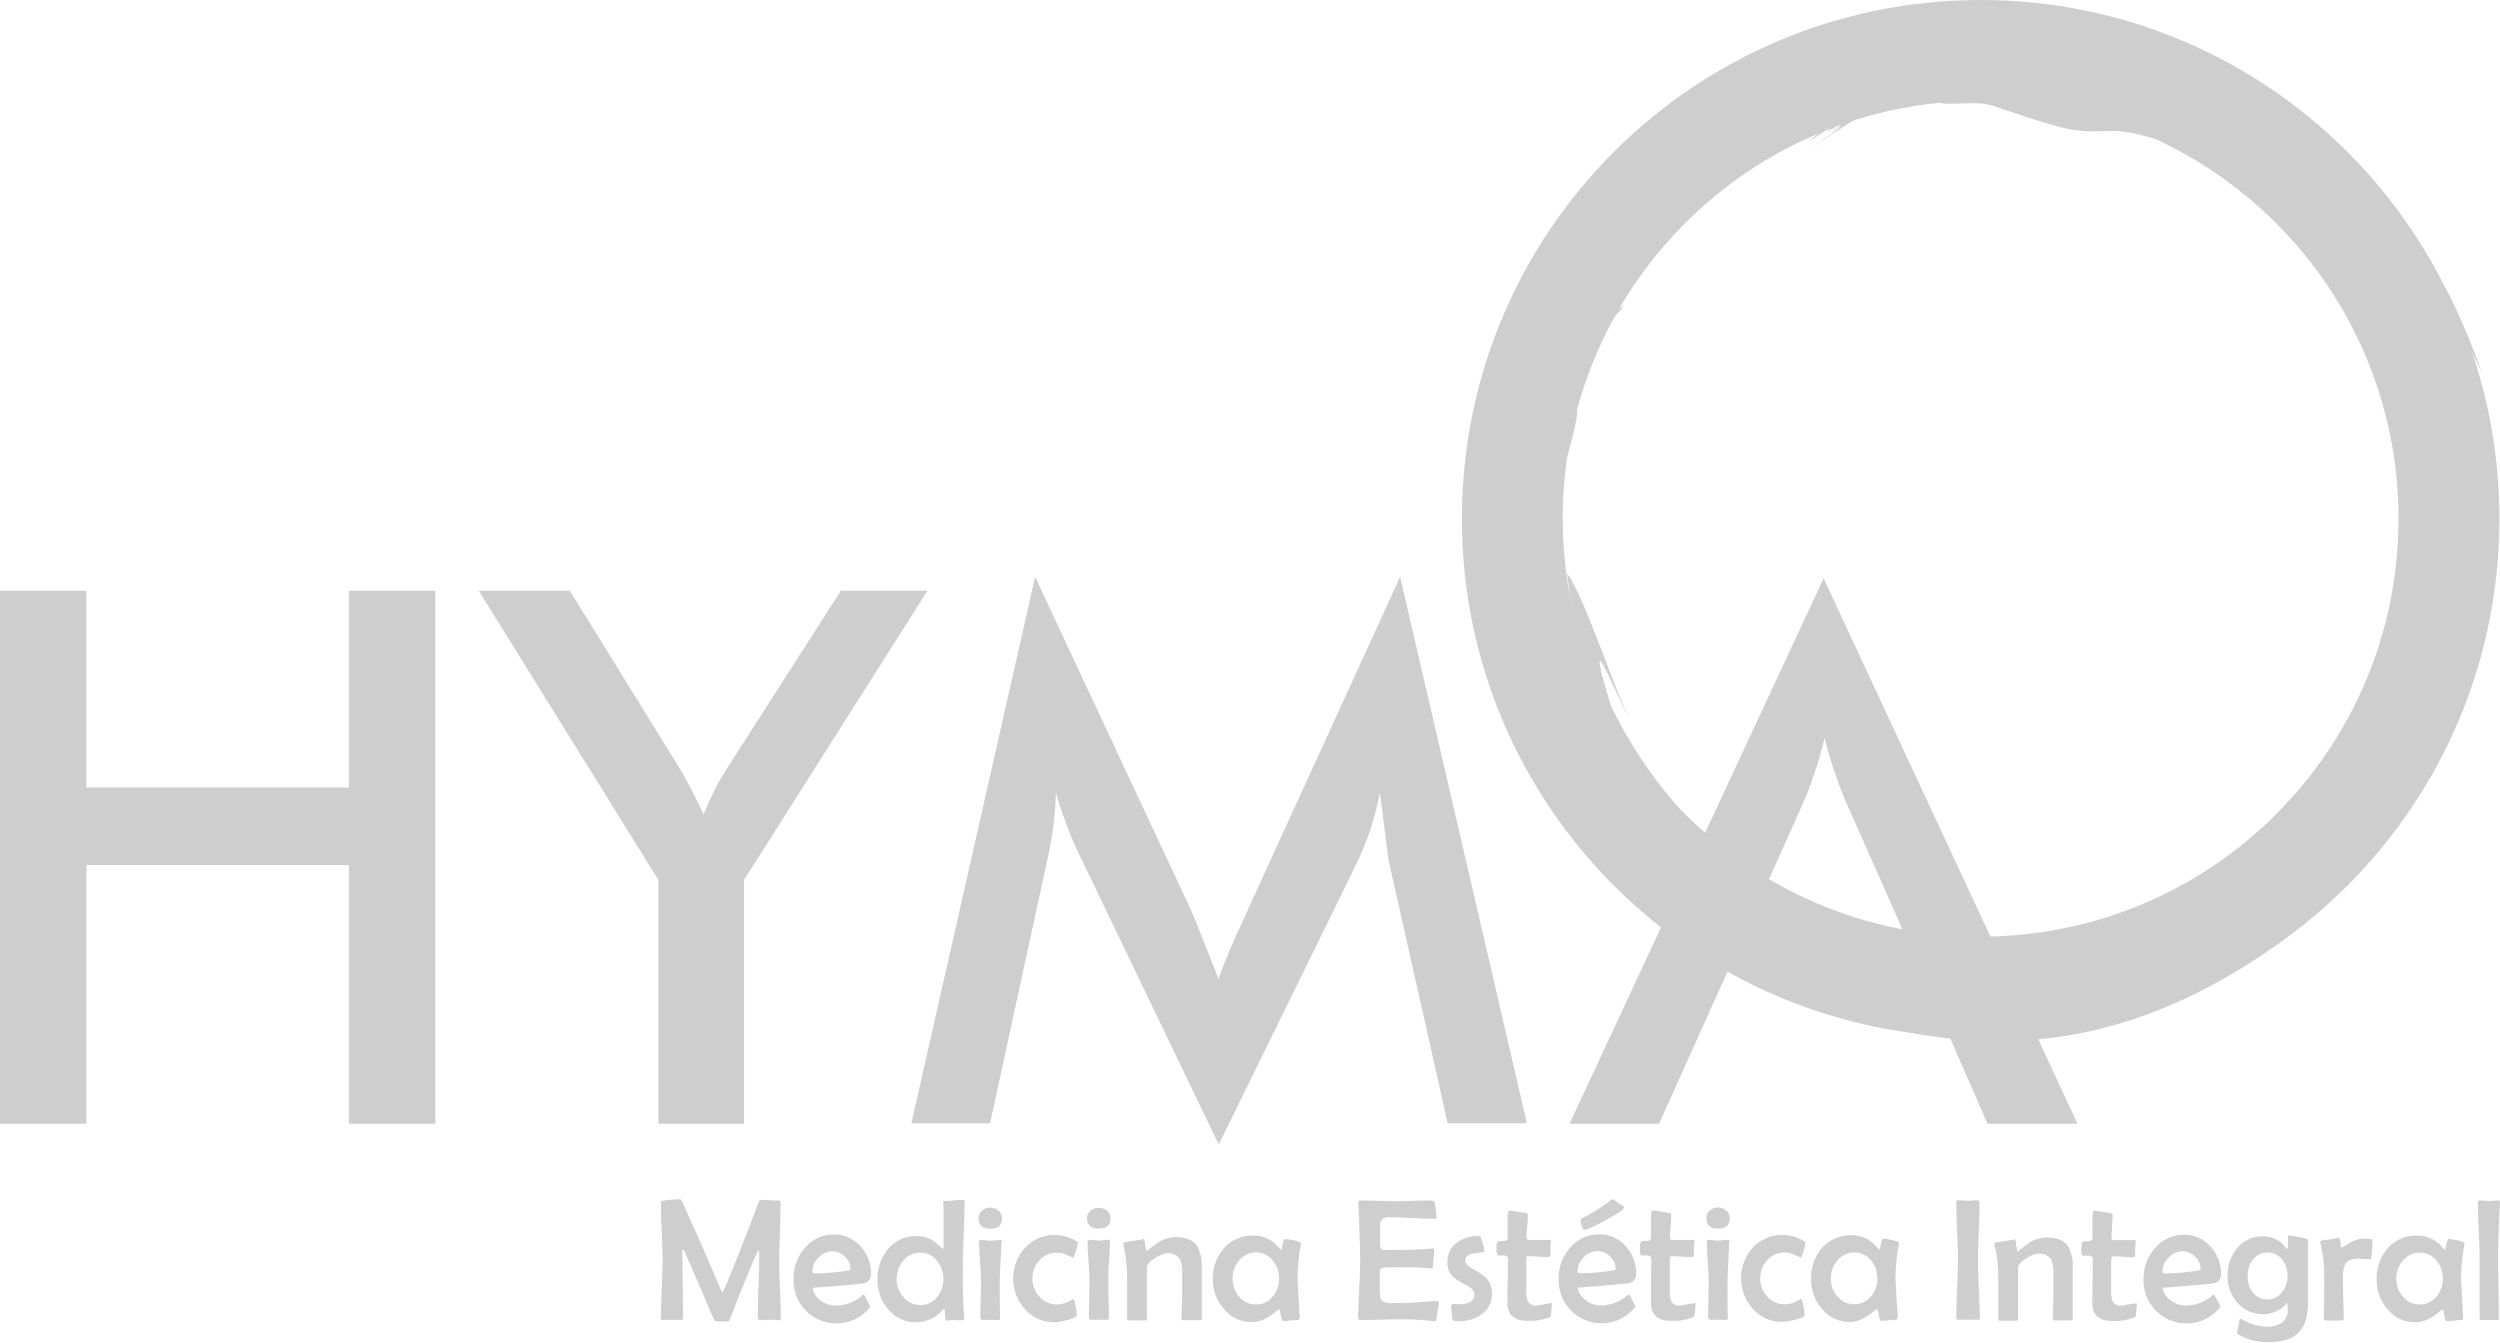
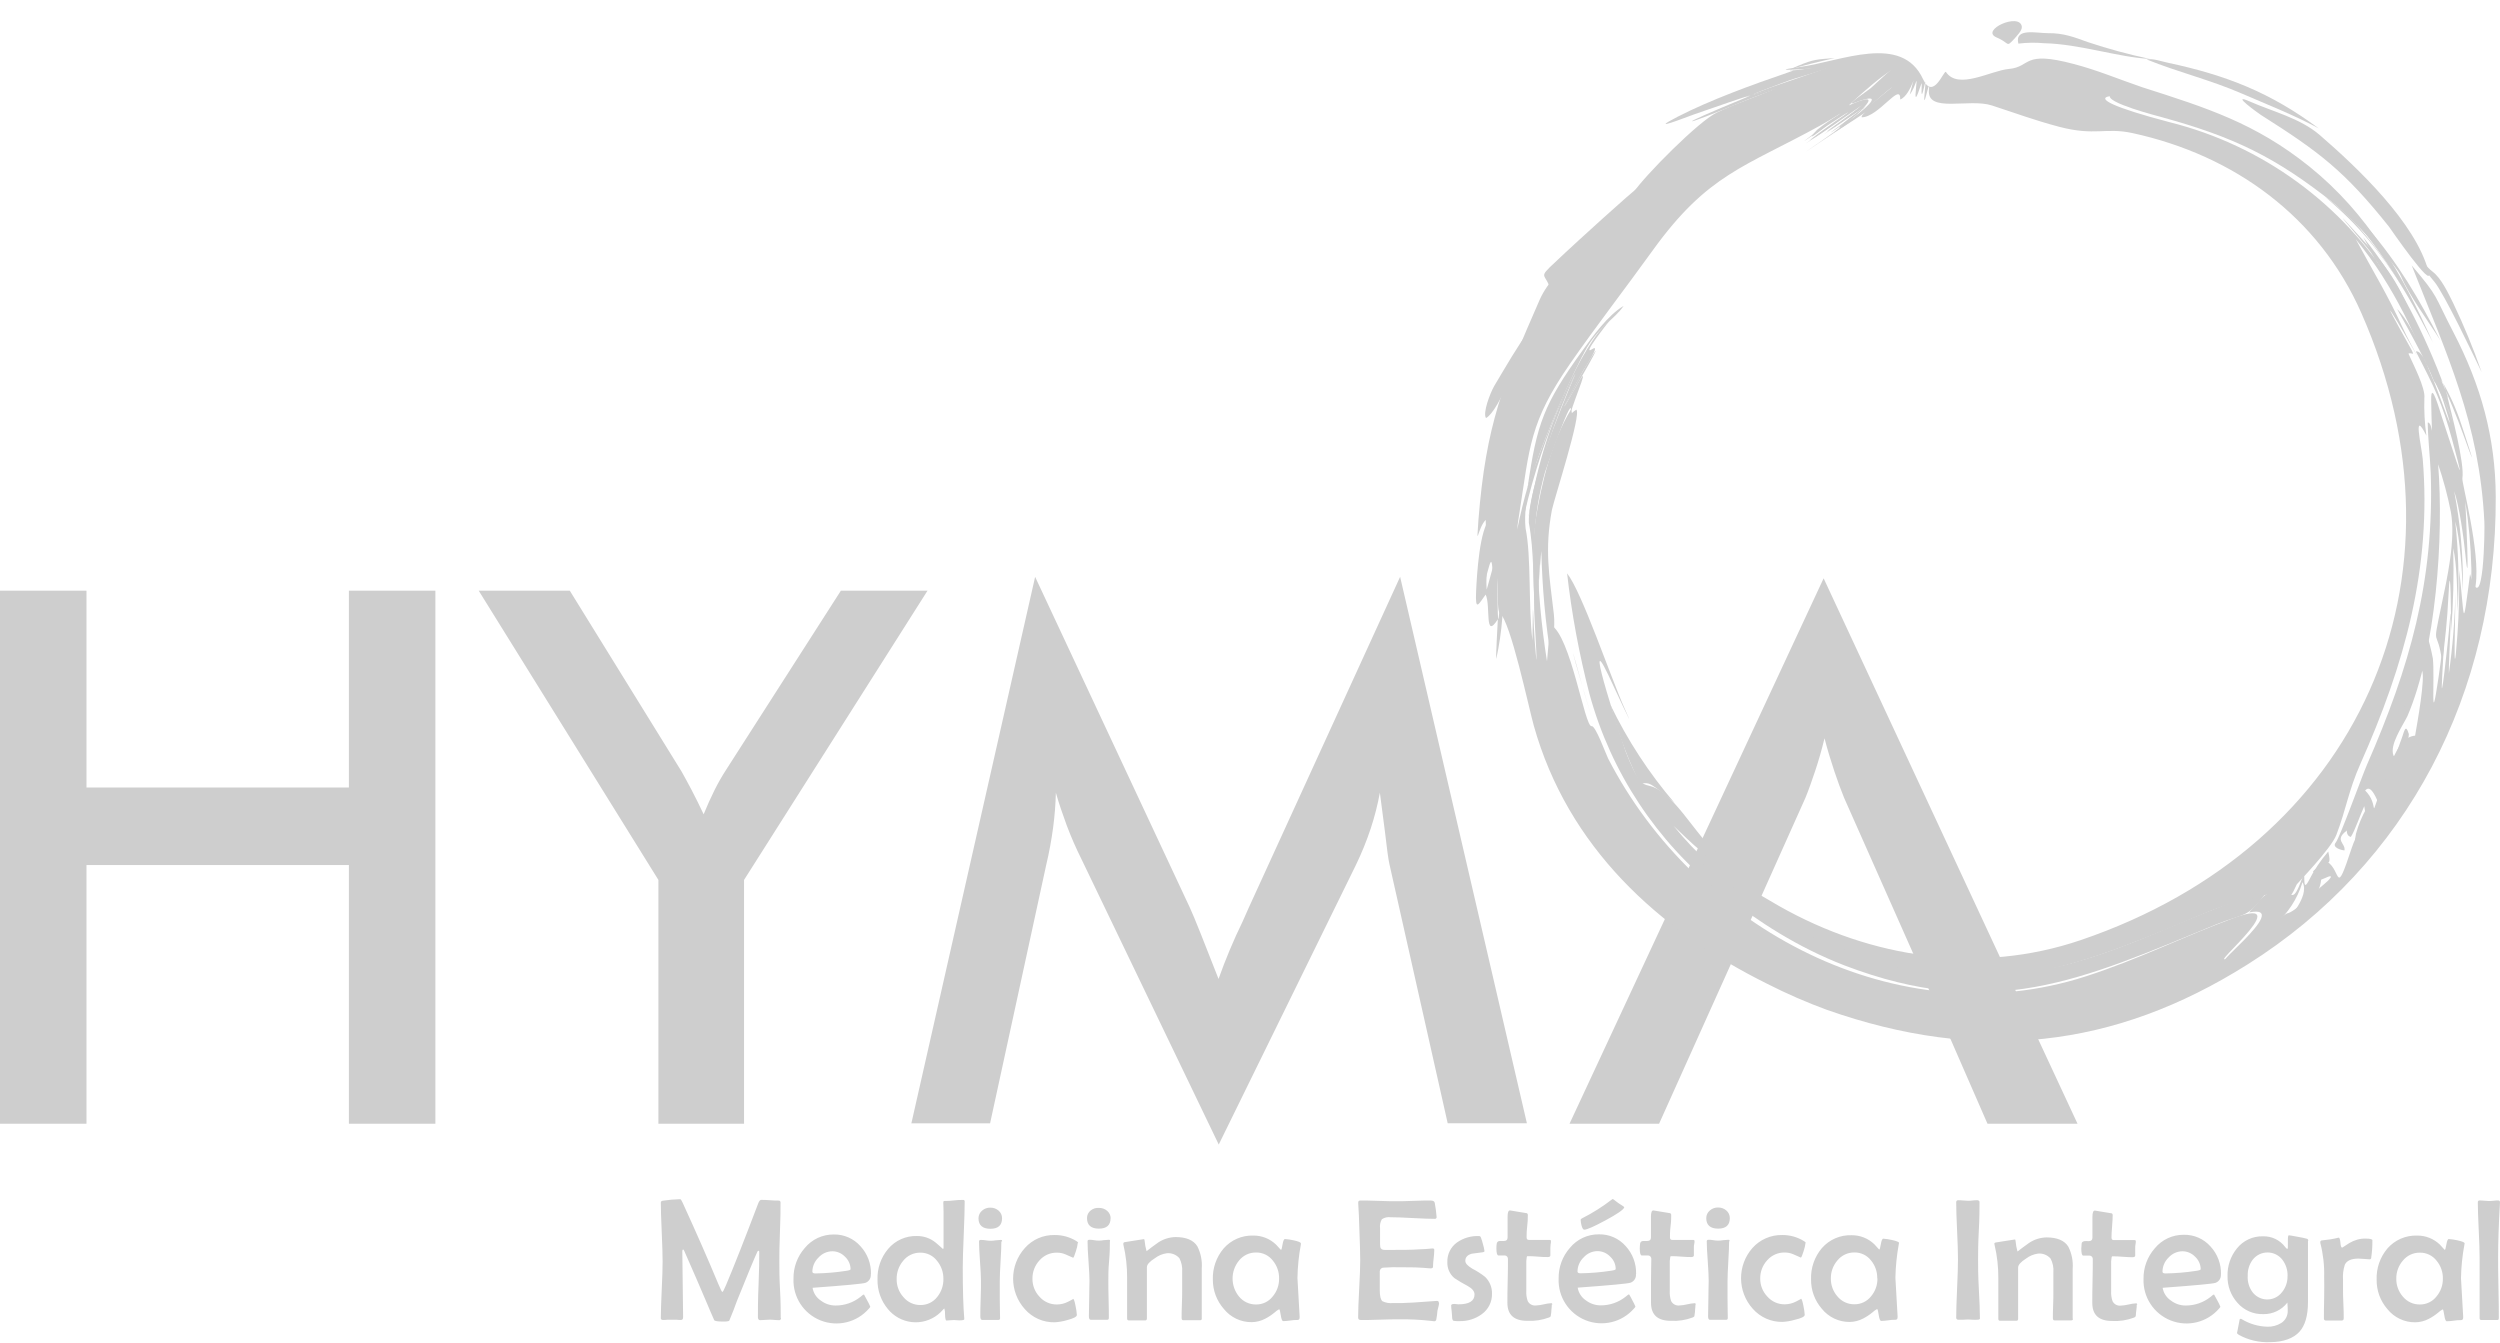
<svg xmlns="http://www.w3.org/2000/svg" id="Capa_1" data-name="Capa 1" viewBox="0 0 505.01 271.16">
  <defs>
    <style>.cls-1{fill:#cecece;fill-rule:evenodd;}</style>
  </defs>
  <g id="Capa_2" data-name="Capa 2">
    <g id="Capa_1-2" data-name="Capa 1-2">
-       <path class="cls-1" d="M295.31,104.79A104.79,104.79,0,1,0,400.1,0h0A104.78,104.78,0,0,0,295.31,104.78Zm20.36,0A84.42,84.42,0,1,1,400.1,189.2h0a84.42,84.42,0,0,1-84.42-84.41Z" />
      <path class="cls-1" d="M386.43,192.52l-13.92-31.37c-.62-1.53-1.28-3.31-1.95-5.31s-1.36-4.23-2-6.7c-.57,2.33-1.18,4.48-1.85,6.48s-1.31,3.85-2,5.53l-14.06,31.37L335.14,227H317.05l51.33-110.18L419.67,227H401.48Z" />
      <path class="cls-1" d="M280.68,174.6c-.2-.81-.52-3.08-.94-6.79-.39-3.09-.74-5.66-1-7.68a54.88,54.88,0,0,1-1.85,7.24,61.31,61.31,0,0,1-3,7.38l-27.7,56.45-27.71-57.61a70.76,70.76,0,0,1-3-6.87c-.82-2.23-1.58-4.42-2.19-6.59a65.57,65.57,0,0,1-.55,7,75.85,75.85,0,0,1-1.41,7.63L200,226.92h-15.9l25-110.39,31.27,66.85c.47,1,1.21,2.81,2.19,5.26s2.18,5.51,3.59,9.11A112.84,112.84,0,0,1,251,186.18c.56-1.26,1-2.22,1.28-2.88l30.55-66.78,25.61,110.39h-16Z" />
      <path class="cls-1" d="M133,227V177.75L96.7,119.32h18.4l22.6,36.56c.55,1,1.2,2.16,2,3.69s1.61,3.16,2.44,4.92c.7-1.71,1.43-3.34,2.18-4.85a42.29,42.29,0,0,1,2.39-4.19l23.15-36.13h17.5L150.3,177.75V227Z" />
      <polygon class="cls-1" points="0 227 0 119.32 17.47 119.32 17.47 159.08 70.48 159.08 70.48 119.32 87.95 119.32 87.95 227 70.48 227 70.48 174.74 17.47 174.74 17.47 227 0 227" />
      <path class="cls-1" d="M310.21,104.91c1.21-7.38,3.19-15.72,7.12-22.16.48,1-.33.9,1.1,0,1.08.91-4.38,17.69-4.94,20.27-1.5,8.1-.53,13.12.4,21.09.3,2.56-.31,6.36-.53,9.08a158.88,158.88,0,0,1-2-21.88,81.31,81.31,0,0,0-.59,11.88c-1.15-1.63-.91-5.6-1-7.69A57.67,57.67,0,0,1,310.21,104.91Z" />
      <path class="cls-1" d="M421.8,8.52a114.2,114.2,0,0,0,12.47,3.38c-6.33-.31-14.08-3-21.35-3.17a24.44,24.44,0,0,0-5.2.08c-.84-3.25,3.7-2.09,6-2.11C416.81,6.67,418.91,7.47,421.8,8.52Z" />
      <path class="cls-1" d="M406.82,7.92c-1.62,1.75-.83.76-3.49-.35-3.46-1.45,4.71-5.16,5.09-2.17C408.52,6.17,407.28,7.39,406.82,7.92Z" />
      <path class="cls-1" d="M301,116.66c2.18-8.36,1.45.79,1.5,4.06.14,10.78.48-1.55,1-4.42a59.26,59.26,0,0,1-1.25,16.8c-.11-.59.28-7,.32-8-2.77,4.33-1.39-2.69-2.46-5-1.46,2-2.12,3.57-1.93-.68.16-3.36.68-12.56,2.84-14.7.29,4-1.06,10.18-.7,14.39Z" />
      <path class="cls-1" d="M356,18.57c7.85-2.3-1.35.87-3.12,1.61-14,5.85-15.44,5.8-.28-.44,4.89-2-10.35,3.36-10.4,3.37-1.42.49-9.79,3.81-3.31.47s15.17-6.51,22.1-8.87c3.48-1.18-1.71.2,2.3-1.45,3.16-1.31,3.64-1.24,7.34-1.54,0,0-17.16,3.92-4.18,1.95,8.9-1.34-2.78,1.76-5,2.57C360.89,16.43,349.62,20.62,356,18.57Z" />
      <path class="cls-1" d="M437.91,12.67c11.83,2.53,20.7,6,30.47,13.26-5-2.7-10.26-4.75-15.45-7C446.4,16.09,440,14.6,433.61,12,434.91,11.77,436.54,12.38,437.91,12.67Z" />
      <path class="cls-1" d="M495.54,61.2a136.4,136.4,0,0,1,5.77,14c-1.68-3.47-7.58-15.92-9.6-18.34C487.72,52.12,484,47,480,42.14c1.79-.68,4,3.21,4.91,4.42,1.9,2.45,4.27,6.6,6.44,8.28C493.18,56.22,494.51,59.16,495.54,61.2Z" />
      <path class="cls-1" d="M157.76,266.26a.37.37,0,0,1-.31.42h-.12a7.41,7.41,0,0,1-.94-.05,7.27,7.27,0,0,0-.93-.05,8.79,8.79,0,0,0-1,.05,7.86,7.86,0,0,1-.93.05c-.2,0-.43-.18-.43-.57,0-1.45,0-3.64.13-6.55s.14-5.1.14-6.56c0-.22,0-.33-.14-.33s-.18.07-.24.19q-.88,1.88-4.15,10c-.35,1-.86,2.35-1.52,3.91-.09.13-.5.19-1.25.19-1.09,0-1.69-.1-1.8-.29-.39-.93-1-2.23-1.68-3.91q-1.43-3.4-4.4-10.14a.47.47,0,0,0-.22-.24.46.46,0,0,0-.14.37q0,2.22.08,6.66t.08,6.66c0,.38-.14.57-.43.57a6.13,6.13,0,0,1-.9-.05,6.73,6.73,0,0,0-.89,0,7.35,7.35,0,0,0-.93,0,7.05,7.05,0,0,1-.92.05c-.21,0-.43-.11-.43-.32q0-1.92.18-5.73c.12-2.54.18-4.45.18-5.72s-.06-3.3-.18-6-.18-4.62-.18-5.94c0-.22.13-.34.4-.38a27.72,27.72,0,0,1,3.52-.31c.11,0,.27.23.48.7q4.19,9.16,7.18,16.35c.47,1.13.75,1.69.85,1.69s.36-.46.74-1.38q2.35-5.56,6.51-16.53c.18-.46.38-.69.59-.69.39,0,1,0,1.74.07s1.36.07,1.75.07a.37.37,0,0,1,.42.31v.1c0,1.33,0,3.32-.12,6s-.12,4.63-.12,5.94,0,3.16.14,5.68.14,4.41.14,5.67Zm18.15-8.82a1.66,1.66,0,0,1-1.1,1.7c-.5.18-4.05.52-10.67,1a3.82,3.82,0,0,0,1.67,2.58,4.86,4.86,0,0,0,3,1,8,8,0,0,0,5-1.74l.55-.45a.31.31,0,0,1,.19,0s.24.42.64,1.19a9.5,9.5,0,0,1,.61,1.24c0,.07-.1.2-.28.39a8.68,8.68,0,0,1-15.23-6.06,9.12,9.12,0,0,1,2.27-6.18,7.49,7.49,0,0,1,5.87-2.74,7,7,0,0,1,5.39,2.37,8,8,0,0,1,2.12,5.62Zm-4.09-1.05a3.49,3.49,0,0,0-1.13-2.53,3.54,3.54,0,0,0-2.54-1.1,3.81,3.81,0,0,0-2.81,1.27,4,4,0,0,0-1.24,2.85c0,.24.21.36.62.36a44.55,44.55,0,0,0,6.1-.51c.67-.09,1-.2,1-.34Zm23.05-13.7q0,2.22-.19,6.65c-.13,2.95-.19,5.16-.2,6.63q0,6.79.3,10.29v.22c0,.12-.15.19-.46.22a4.92,4.92,0,0,1-.94,0l-.67-.05a5,5,0,0,0-.77.05,6.3,6.3,0,0,1-.75.05c-.17,0-.26-.4-.29-1.21a3.35,3.35,0,0,0-.14-1.22,1,1,0,0,0-.26.23,7.23,7.23,0,0,1-10.2.84,6.74,6.74,0,0,1-.92-.93,9,9,0,0,1-2.12-6,9.13,9.13,0,0,1,2.14-6.17,7.32,7.32,0,0,1,5.84-2.61A5.88,5.88,0,0,1,189,251c.49.42,1,.85,1.47,1.29.09,0,.13-.11.13-.24v-7.3c0-.77-.05-1.34-.05-1.74s.09-.41.27-.41a13.46,13.46,0,0,0,1.89-.11,13.13,13.13,0,0,1,1.88-.1c.19,0,.29.12.29.36Zm-4.3,15.65a5.58,5.58,0,0,0-1.27-3.63,4.19,4.19,0,0,0-3.38-1.67,4.36,4.36,0,0,0-3.48,1.65,5.56,5.56,0,0,0-1.31,3.72,5.23,5.23,0,0,0,1.35,3.59,4.38,4.38,0,0,0,3.44,1.62,4.21,4.21,0,0,0,3.41-1.64,5.6,5.6,0,0,0,1.24-3.64Zm11.85-12.24c0,1.41-.79,2.12-2.36,2.12s-2.4-.71-2.4-2.12a2,2,0,0,1,.74-1.56,2.4,2.4,0,0,1,1.66-.59,2.46,2.46,0,0,1,1.66.6,2,2,0,0,1,.7,1.55Zm-.14,4.66c0,.89-.05,2.22-.16,4s-.16,3.12-.16,4v3.76c0,1.67.06,2.92.06,3.74,0,.25-.11.37-.31.37H198.4c-.24,0-.37-.24-.37-.71,0-.79,0-2,.07-3.57s.06-2.78.06-3.59-.07-2.23-.2-4-.19-3.13-.19-4c0-.19.12-.29.36-.29a5.36,5.36,0,0,1,1,.08,5.6,5.6,0,0,0,2,0c.33,0,.67-.07,1-.08s.29.11.29.32Zm15.44.31a8.13,8.13,0,0,1-.39,1.69c-.27.87-.45,1.31-.55,1.31l-1.57-.69a4.34,4.34,0,0,0-1.7-.34,4.58,4.58,0,0,0-3.54,1.57,5.34,5.34,0,0,0-1.41,3.69,5.19,5.19,0,0,0,1.41,3.63,4.6,4.6,0,0,0,3.53,1.58,5,5,0,0,0,2.27-.56c.75-.38,1.08-.57,1-.57.15,0,.32.49.5,1.45a12,12,0,0,1,.26,1.8c0,.36-.67.7-2,1.05a11.09,11.09,0,0,1-2.5.43,7.81,7.81,0,0,1-6-2.65,9.22,9.22,0,0,1,0-12.36,7.8,7.8,0,0,1,6-2.62,8.22,8.22,0,0,1,4.42,1.23c.23.14.34.25.34.36Zm6.62-5c0,1.41-.78,2.12-2.36,2.12s-2.4-.71-2.4-2.12a1.93,1.93,0,0,1,.75-1.56A2.39,2.39,0,0,1,222,244a2.46,2.46,0,0,1,1.66.6,2,2,0,0,1,.7,1.55Zm-.14,4.66c0,.89,0,2.22-.16,4s-.15,3.12-.15,4,0,2.09.05,3.76.05,2.92.05,3.74c0,.25-.1.37-.31.37h-3.36c-.24,0-.36-.24-.36-.71q0-1.18.06-3.57c0-1.59.06-2.78.06-3.59s-.07-2.23-.2-4-.19-3.13-.19-4c0-.19.12-.29.36-.29a4.65,4.65,0,0,1,.95.08,5.27,5.27,0,0,0,1.94,0c.33,0,.67-.07,1-.08s.29.11.29.32Zm18.58,15.58c0,.25-.11.38-.34.38H239c-.2,0-.31-.16-.31-.49,0-.57,0-1.42.05-2.57s.06-2,.06-2.58v-4.12a5.11,5.11,0,0,0-.56-2.77,3,3,0,0,0-2.55-1,5.12,5.12,0,0,0-2.39,1c-1.08.68-1.62,1.28-1.62,1.81V266.3c0,.28-.11.43-.33.43h-3.31c-.24,0-.36-.12-.36-.39v-8.18a27.93,27.93,0,0,0-.76-6.76.89.89,0,0,1,0-.23c0-.11.07-.2.22-.24l2-.32,1.94-.3c.06,0,.11.09.13.28a11.17,11.17,0,0,0,.4,2.15c.59-.47,1.38-1.06,2.35-1.75a6.61,6.61,0,0,1,3.5-1.1c2.15,0,3.63.62,4.41,1.87a8.51,8.51,0,0,1,.89,4.46v10.17Zm20-15.23a1.67,1.67,0,0,1,0,.31,40.71,40.71,0,0,0-.69,6.79q0,.18.44,7.72v.24c0,.34-.14.5-.46.5a7.83,7.83,0,0,0-1.43.11,11.18,11.18,0,0,1-1.42.12c-.22,0-.38-.4-.5-1.2s-.22-1.2-.33-1.2a4.4,4.4,0,0,0-.93.67,10.32,10.32,0,0,1-1.89,1.25,6,6,0,0,1-2.72.69,7.12,7.12,0,0,1-5.63-2.67A8.9,8.9,0,0,1,245,258.5a9.26,9.26,0,0,1,2.18-6.31,7.63,7.63,0,0,1,6-2.6,6.5,6.5,0,0,1,4.59,1.83c.2.23.5.56.92,1a.14.14,0,0,0,.1.05c.07,0,.17-.36.29-1.09s.29-1.09.49-1.09a11.55,11.55,0,0,1,1.75.26c.94.21,1.41.4,1.41.56Zm-4.4,7.19a5.49,5.49,0,0,0-1.26-3.62,4.18,4.18,0,0,0-3.39-1.64,4.35,4.35,0,0,0-3.44,1.62,5.73,5.73,0,0,0,0,7.28,4.36,4.36,0,0,0,3.44,1.6,4.18,4.18,0,0,0,3.37-1.63,5.44,5.44,0,0,0,1.28-3.58Zm32.32,4.91a3.52,3.52,0,0,1-.13.79c-.11.44-.17.7-.2.8a14.16,14.16,0,0,1-.24,1.81.4.4,0,0,1-.44.32,4.62,4.62,0,0,1-.65-.08,51.13,51.13,0,0,0-6.55-.31c-.84,0-2.1,0-3.79.07s-3,.07-3.78.07c-.38,0-.57-.16-.57-.49,0-1.29.07-3.23.21-5.8s.21-4.5.21-5.79-.07-3.74-.21-7.31c0-.92-.09-2.29-.19-4.11v-.25c0-.26.13-.39.45-.39.8,0,2,0,3.61.07s2.82.07,3.62.07,1.92,0,3.45-.07,2.69-.07,3.46-.07c.54,0,.83.17.87.5a26.68,26.68,0,0,1,.37,2.81.34.34,0,0,1-.28.39h-.1c-1,0-2.46-.05-4.43-.16s-3.47-.16-4.46-.16a2.6,2.6,0,0,0-1.78.39,2.94,2.94,0,0,0-.37,1.88v2.56a7.24,7.24,0,0,0,.05,1.23c.1.36.4.54.89.54h1.17c2.24,0,4.26,0,6-.13.7,0,1.53-.08,2.48-.17.24,0,.36.08.36.31a16,16,0,0,1-.13,1.7,16.4,16.4,0,0,0-.13,1.71c0,.21-.17.31-.51.31q-.21,0-1.53-.12c-.64-.07-2.09-.11-4.33-.11a35.51,35.51,0,0,0-3.59.08.76.76,0,0,0-.79.71v3.86c0,1.18.18,1.92.55,2.22a3.94,3.94,0,0,0,2.14.36h1.89c.81,0,3.07-.14,6.76-.42h.26c.23,0,.34.13.34.44Zm10.69-1.84a4.93,4.93,0,0,1-2.05,4.12,7.31,7.31,0,0,1-4.54,1.41,5.84,5.84,0,0,1-1.18-.06c-.19-.09-.29-.37-.29-.84a10.54,10.54,0,0,0-.09-1.13,8.32,8.32,0,0,1-.1-1.12c0-.14.11-.24.31-.29a1.72,1.72,0,0,1,.64,0l.51.05c2.18,0,3.26-.67,3.26-2,0-.63-.47-1.21-1.42-1.73a27.14,27.14,0,0,1-2.65-1.57,4,4,0,0,1-1.42-3.2,4.7,4.7,0,0,1,1.95-4,7.21,7.21,0,0,1,4.45-1.29.36.36,0,0,1,.35.22,11.36,11.36,0,0,1,.44,1.4,8.44,8.44,0,0,1,.31,1.41q0,.19-.33.24l-2.22.29q-1.32.36-1.32,1.44c0,.52.46,1,1.38,1.57a15.84,15.84,0,0,1,2.61,1.67,4.56,4.56,0,0,1,1.4,3.43Zm12.08,2.17a8.4,8.4,0,0,1-.07,1c0,.54-.09.88-.1,1a1.58,1.58,0,0,1-.05.38.7.7,0,0,1-.32.24,11,11,0,0,1-4.43.68q-4,0-4-3.65c0-1,0-2.44.06-4.4s.05-3.42.05-4.4a.68.68,0,0,0-.58-.75h-1.38c-.24-.06-.37-.53-.37-1.42,0-.33,0-.67.07-1a.59.59,0,0,1,.56-.5h.84c.53,0,.79-.25.79-.7v-4.22q0-1.26.48-1.26c.1,0,1.18.18,3.21.53a.36.36,0,0,1,.4.38,16.7,16.7,0,0,1-.13,2.28,16.27,16.27,0,0,0-.12,2.27c0,.34.16.5.47.5H313q.3,0,.3.21c0,.22,0,.44-.07.66a5.19,5.19,0,0,0-.05.68v1.58c0,.17-.16.33-.48.33a20.24,20.24,0,0,1-2.09-.09,20.24,20.24,0,0,0-2.09-.09c-.09,0-.16.33-.2,1v6a5.33,5.33,0,0,0,.28,2.06,1.65,1.65,0,0,0,1.69.9,8.16,8.16,0,0,0,1.56-.23,7.87,7.87,0,0,1,1.52-.23c.13,0,.2.1.2.31Zm17-6.1a1.66,1.66,0,0,1-1.1,1.7c-.5.18-4.05.52-10.67,1a3.85,3.85,0,0,0,1.67,2.58,4.92,4.92,0,0,0,3,1,8,8,0,0,0,5-1.74l.56-.45a.28.28,0,0,1,.18,0,12.32,12.32,0,0,1,.64,1.19,9.5,9.5,0,0,1,.61,1.24c0,.07-.09.2-.28.39a8.68,8.68,0,0,1-15.23-6.06,9.12,9.12,0,0,1,2.27-6.18,7.49,7.49,0,0,1,5.87-2.74,7,7,0,0,1,5.4,2.37,8,8,0,0,1,2.11,5.62Zm-4.09-1.05a3.4,3.4,0,0,0-1.13-2.53,3.54,3.54,0,0,0-2.54-1.1A3.81,3.81,0,0,0,319.9,254a4,4,0,0,0-1.24,2.85c0,.24.21.36.62.36a44.55,44.55,0,0,0,6.1-.51c.67-.09,1-.2,1-.34Zm1.73-12.46c-.17.47-1.44,1.35-3.8,2.62s-3.74,1.88-4.29,1.88c-.21,0-.39-.29-.55-.86a4.83,4.83,0,0,1-.17-1.13q0-.18.33-.33a36.74,36.74,0,0,0,5.91-3.73,1.4,1.4,0,0,1,.26-.16,1.12,1.12,0,0,1,.22.16,16.6,16.6,0,0,0,1.9,1.33A.67.67,0,0,1,328.11,243.9Zm14.38,19.61a8.4,8.4,0,0,1-.07,1,5.89,5.89,0,0,1-.1,1,1.58,1.58,0,0,1-.05.38.78.78,0,0,1-.33.24,10.78,10.78,0,0,1-4.43.68q-4,0-4-3.65v-4.4c0-2,.06-3.42.06-4.4a.67.67,0,0,0-.58-.75h-1.38c-.25-.06-.37-.53-.37-1.42a8.4,8.4,0,0,1,.07-1,.59.59,0,0,1,.55-.5h.84c.53,0,.8-.25.8-.7v-4.22q0-1.26.48-1.26c.1,0,1.17.18,3.21.53a.36.36,0,0,1,.4.38c0,.51,0,1.27-.13,2.28s-.12,1.77-.12,2.27c0,.34.16.5.47.5H342q.3,0,.3.21c0,.22,0,.44-.07.66s-.05.45-.06.68v1.58c0,.17-.16.33-.48.33s-1.16,0-2.1-.09a20.27,20.27,0,0,0-2.08-.09c-.09,0-.16.33-.21,1v6a5.52,5.52,0,0,0,.27,2.06,1.67,1.67,0,0,0,1.7.9,8.17,8.17,0,0,0,1.55-.23,8.72,8.72,0,0,1,1.52-.23c.14,0,.21.1.21.31Zm6.94-17.44c0,1.41-.79,2.12-2.36,2.12s-2.4-.71-2.4-2.12a2,2,0,0,1,.74-1.56,2.4,2.4,0,0,1,1.66-.59,2.46,2.46,0,0,1,1.66.6,2,2,0,0,1,.7,1.55Zm-.14,4.66c0,.89-.06,2.22-.16,4s-.16,3.12-.16,4,0,2.09,0,3.76.05,2.92.05,3.74c0,.25-.1.37-.31.37H345.4c-.24,0-.36-.24-.36-.71q0-1.18.06-3.57c0-1.59.06-2.78.06-3.59s-.06-2.23-.19-4-.2-3.13-.2-4c0-.19.12-.29.36-.29s.63,0,.95.08a5.6,5.6,0,0,0,2,0c.33,0,.67-.07,1-.08s.3.11.3.32Zm15.44.31a8.13,8.13,0,0,1-.39,1.69c-.27.87-.46,1.31-.56,1.31l-1.56-.69a4.35,4.35,0,0,0-1.71-.34,4.59,4.59,0,0,0-3.53,1.57,5.36,5.36,0,0,0-1.41,3.69A5.19,5.19,0,0,0,357,261.9a4.6,4.6,0,0,0,3.53,1.58,5.11,5.11,0,0,0,2.27-.56c.75-.38,1.08-.57,1-.57.15,0,.32.49.5,1.45a12,12,0,0,1,.26,1.8c0,.36-.67.7-2,1a11.1,11.1,0,0,1-2.49.43,7.81,7.81,0,0,1-6-2.65A9.24,9.24,0,0,1,354,252.1a7.83,7.83,0,0,1,6-2.62,8.16,8.16,0,0,1,4.41,1.23c.23.14.35.25.35.36Zm18.89,0a1.7,1.7,0,0,1-.06.31,41.78,41.78,0,0,0-.68,6.79c0,.12.14,2.69.44,7.72v.24c0,.34-.14.5-.45.5a8,8,0,0,0-1.44.11,11.18,11.18,0,0,1-1.42.12c-.22,0-.38-.4-.5-1.2s-.22-1.2-.33-1.2a4.4,4.4,0,0,0-.93.67,10.32,10.32,0,0,1-1.89,1.25,6,6,0,0,1-2.72.69,7.15,7.15,0,0,1-5.63-2.67,8.87,8.87,0,0,1-2.17-5.94,9.27,9.27,0,0,1,2.19-6.31,7.6,7.6,0,0,1,6-2.6,6.52,6.52,0,0,1,4.6,1.83c.19.23.5.56.91,1a.14.14,0,0,0,.1.05c.07,0,.18-.36.3-1.09s.29-1.09.49-1.09a11.24,11.24,0,0,1,1.74.26c.95.21,1.42.4,1.42.56Zm-4.41,7.19a5.49,5.49,0,0,0-1.26-3.62A4.16,4.16,0,0,0,374.6,253a4.35,4.35,0,0,0-3.44,1.62,5.46,5.46,0,0,0-1.32,3.64,5.37,5.37,0,0,0,1.32,3.61,4.36,4.36,0,0,0,3.44,1.6,4.21,4.21,0,0,0,3.38-1.63,5.43,5.43,0,0,0,1.27-3.58Zm20.77,8c0,.24-.17.36-.5.36a6.72,6.72,0,0,1-1,0,7.49,7.49,0,0,0-.94-.05,8.61,8.61,0,0,0-1,.05,7.88,7.88,0,0,1-.95,0,.39.39,0,0,1-.43-.39q0-2,.18-5.91c.12-2.64.18-4.61.18-5.93s-.06-3.19-.18-5.74-.18-4.47-.18-5.74c0-.29.14-.43.4-.43a8.1,8.1,0,0,1,1,.05,9.11,9.11,0,0,0,1,.06,6.07,6.07,0,0,0,.93-.06,5.78,5.78,0,0,1,.93-.05c.21,0,.45.12.45.35,0,1.28,0,3.2-.14,5.78s-.15,4.49-.15,5.78,0,3.3.15,5.94.22,4.7.22,6Z" />
      <path class="cls-1" d="M418.76,266.34c0,.25-.12.38-.35.38H415c-.21,0-.31-.16-.31-.49,0-.57,0-1.42.05-2.57s.05-2,.05-2.58V257a5,5,0,0,0-.57-2.77,3,3,0,0,0-2.54-1,5.16,5.16,0,0,0-2.4,1c-1.07.68-1.61,1.28-1.61,1.81v10.33c0,.28-.11.43-.33.43h-3.31c-.24,0-.36-.12-.36-.39v-8.18a28.49,28.49,0,0,0-.76-6.76.59.59,0,0,1-.05-.23c0-.11.07-.2.22-.24l2-.32,1.94-.3c.06,0,.11.09.13.28a11.15,11.15,0,0,0,.39,2.15c.6-.47,1.39-1.06,2.36-1.75a6.61,6.61,0,0,1,3.5-1.1c2.15,0,3.63.62,4.41,1.87a8.5,8.5,0,0,1,.88,4.46v10.17Zm12.87-2.8a5.64,5.64,0,0,1-.07,1c-.07.41-.09.88-.1,1a1.21,1.21,0,0,1-.06.38.7.7,0,0,1-.32.24,10.78,10.78,0,0,1-4.43.68q-4,0-4-3.65c0-1,0-2.44.05-4.4s.05-3.42.05-4.4a.68.68,0,0,0-.58-.75h-1.38c-.24-.06-.36-.53-.36-1.42a8.4,8.4,0,0,1,.07-1c0-.27.22-.44.55-.5a3.92,3.92,0,0,1,.84,0c.53,0,.79-.25.79-.7V245.8c0-.84.16-1.26.49-1.26.09,0,1.17.18,3.21.53a.35.35,0,0,1,.39.38q0,.77-.12,2.28c-.08,1-.12,1.77-.12,2.27,0,.34.15.5.47.5h4.15c.19,0,.29.07.29.21s0,.44-.06.66-.05.45-.06.68v1.58c0,.17-.15.33-.48.33s-1.15,0-2.09-.09a20.27,20.27,0,0,0-2.08-.09c-.09,0-.16.33-.21,1v6a5.33,5.33,0,0,0,.28,2.06,1.65,1.65,0,0,0,1.69.9,8.16,8.16,0,0,0,1.56-.23,7.87,7.87,0,0,1,1.52-.23c.14,0,.21.1.21.31Zm17-6.1a1.66,1.66,0,0,1-1.09,1.7q-.75.27-10.68,1a3.87,3.87,0,0,0,1.68,2.58,4.86,4.86,0,0,0,3,1,8,8,0,0,0,5-1.74l.55-.45a.28.28,0,0,1,.18,0s.25.42.65,1.19a9.44,9.44,0,0,1,.6,1.24q0,.1-.27.39a8.69,8.69,0,0,1-15.25-6,9.12,9.12,0,0,1,2.27-6.18,7.49,7.49,0,0,1,5.87-2.74,7,7,0,0,1,5.4,2.37,8,8,0,0,1,2.11,5.62Zm-4.08-1.05a3.49,3.49,0,0,0-1.13-2.53,3.58,3.58,0,0,0-2.55-1.1,3.83,3.83,0,0,0-2.81,1.27,4,4,0,0,0-1.23,2.85c0,.24.2.36.61.36a44.56,44.56,0,0,0,6.11-.51c.66-.09,1-.2,1-.34Zm21.67-5.75v12.41c0,2.73-.59,4.74-1.75,6s-3.19,2.07-5.9,2.07a12,12,0,0,1-6.31-1.47c-.25-.16-.38-.3-.38-.42,0,.13.17-.72.51-2.54a.26.26,0,0,1,.24-.29.5.5,0,0,1,.23.09A10.46,10.46,0,0,0,458,268a5,5,0,0,0,2.84-.76,2.83,2.83,0,0,0,1.29-2.49c0-.24,0-.78-.07-1.62a6,6,0,0,1-4.86,2.33,6.66,6.66,0,0,1-5.23-2.29,7.84,7.84,0,0,1-2-5.42,8.49,8.49,0,0,1,1.9-5.57,6.5,6.5,0,0,1,5.24-2.44,5.4,5.4,0,0,1,4.52,2.18c.19.24.32.36.4.36s.13-.11.13-.31v-1.44c0-.69.06-1,.2-1s.73.11,1.85.32a18.58,18.58,0,0,1,1.83.39c.16.06.24.2.24.45Zm-4.12,7.1a5.2,5.2,0,0,0-1.05-3.27,3.8,3.8,0,0,0-6,0,5.12,5.12,0,0,0-1,3.25A5,5,0,0,0,455,261a3.75,3.75,0,0,0,5.27.73A3.88,3.88,0,0,0,461,261a5,5,0,0,0,1.09-3.23Zm17.13-7.22A21.35,21.35,0,0,1,479,254a.34.34,0,0,1-.35.39,10,10,0,0,1-1.09-.08c-.49-.05-.86-.07-1.12-.07-1.45,0-2.37.4-2.77,1.22a8,8,0,0,0-.37,3.08v1.89c0,.64,0,1.62.07,2.93s.07,2.28.07,2.93c0,.3-.13.46-.39.46h-3.21a.37.37,0,0,1-.4-.33v-.09c0-.93,0-2.34.05-4.2s0-3.28,0-4.22a24.59,24.59,0,0,0-.78-6.83.74.74,0,0,1,0-.21.31.31,0,0,1,.22-.29l1.78-.22c.57-.09,1.14-.21,1.7-.35.18,0,.31.34.36,1s.16,1,.31,1h.09l1.41-.91a6.67,6.67,0,0,1,1.6-.69,5.56,5.56,0,0,1,1.72-.21c.9,0,1.35.13,1.35.37Zm18.64.59a1.67,1.67,0,0,1-.05.31,40.71,40.71,0,0,0-.69,6.79q0,.18.44,7.72v.24c0,.34-.14.5-.46.5a7.83,7.83,0,0,0-1.43.11,11.18,11.18,0,0,1-1.42.12c-.22,0-.38-.4-.5-1.2s-.22-1.2-.33-1.2a4.4,4.4,0,0,0-.93.67,10.32,10.32,0,0,1-1.89,1.25,6,6,0,0,1-2.72.69,7.12,7.12,0,0,1-5.63-2.67,8.87,8.87,0,0,1-2.17-5.94,9.26,9.26,0,0,1,2.18-6.31,7.63,7.63,0,0,1,6-2.6,6.52,6.52,0,0,1,4.6,1.83c.19.23.49.56.91,1a.14.14,0,0,0,.1.05c.07,0,.17-.36.3-1.09s.28-1.09.48-1.09a11.55,11.55,0,0,1,1.75.26c.94.21,1.41.4,1.41.56Zm-4.4,7.19a5.49,5.49,0,0,0-1.26-3.62,4.18,4.18,0,0,0-3.39-1.64,4.35,4.35,0,0,0-3.44,1.62,5.46,5.46,0,0,0-1.32,3.64,5.37,5.37,0,0,0,1.32,3.61,4.36,4.36,0,0,0,3.44,1.6,4.18,4.18,0,0,0,3.37-1.63,5.44,5.44,0,0,0,1.28-3.58ZM505,242.82V243q-.37,6.39-.37,11c0,1.33,0,3.38.07,6.13s.07,4.76.07,6.12c0,.27-.09.39-.27.39h-3.3c-.21,0-.31-.12-.31-.39V254c0-1.36-.06-3.1-.18-5.59s-.18-4.34-.18-5.56a.32.32,0,0,1,.29-.35h.07a7.19,7.19,0,0,1,.93.05,7.62,7.62,0,0,0,.93.06,7.26,7.26,0,0,0,1-.06,6.13,6.13,0,0,1,.94-.05C504.9,242.54,505,242.63,505,242.82Z" />
      <path class="cls-1" d="M318.32,134.07c1.19,4.3,6.54,21.74,1.68,5.81C319.81,139.25,316.53,127.27,318.32,134.07Zm29.22,46.17a77,77,0,0,1-26.47-40.09,176,176,0,0,1-4.51-24.33c3,3.78,8.8,21,11.57,27.19,3.26,7.32-3.08-6.32-3.26-6.7-5.4-11.28,3.38,15.17,3.56,15.62,4.35,10.83,3.36,3.44,9.79,10.33,2.53,2.71,4.77,6.26,7.83,9.41,3.35,3.45,14,11.09,3.17,4.36-4.54-2.83-7.32-5.52-11.13-9.18,18.18,22.43,52.62,35.58,80.85,27.59,11.2-3.17,19.7-7.54,30.24-11.53a31.93,31.93,0,0,1,8.3-2.21c-3.49,4.82-4.17,3.76-9.72,6-27.44,11.3-45.35,19.72-75.22,8.3C363.12,191.33,355.47,186.4,347.54,180.24Z" />
      <path class="cls-1" d="M428,19c6.06.45,6.13,1.92,12.06,3.43,18.35,4.69,25.81,9.06,38.23,23.58,6.31,7.38,10.27,14.23,14.68,22.77-2.19-3.52-6.56-9.49-7.93-12.92-1-2.6-11-12.69-13.46-14.68-11.9-9.49-20.39-13.52-34.89-17.51-.71-.2-11.69-3-10.4-4.45C426.17,19.07,427.94,19,428,19Z" />
      <path class="cls-1" d="M469.32,174.89c-2.77,2.21.16-.22-.53,3.44-.5,2.66-2.12,3.06-4.43,5.14-3.2,2.88,2.42-2.21.76-5.27-2.19,7.1-7.52,10.54-13.54,14.46-8.34,5.42,12.29-10.27,2.74-8.34C456.94,181.68,457,180,461,180c2.07,0,2,3,4.08-2.66.89-2.34-.23,3.38,1.24.67a29,29,0,0,1,4-6C470.91,174.7,470.42,174,469.32,174.89Z" />
      <path class="cls-1" d="M310.25,121.67c.14,1.55-.06.66.56,1.54a81.31,81.31,0,0,1,.59-11.88,157.34,157.34,0,0,0,2,21.88,157.34,157.34,0,0,1-2-21.88c-1.11,7.47-.31,14.17-.18,21.56-.36-2.88-1-17.33-.81-5.74.07,5.32-.33-2.59-.37-3.15-.36-6-.12-12.6-1.21-18.41-.21-7.1,6.4-22.9,9.3-29.83.61-1.46-3,6.1-3.57,7.35a130.12,130.12,0,0,0-7.22,23.46c-.49-1,2-10.43,2.39-11.49,2.84-7.71,9.32-25.19,15.45-30.38-.61.81-5.79,7.33-3.56,5.83,1.91-1.28-1.45,3.69-1.82,4.35-.9,1.62-6.74,12.57-1.88,3.94,4.2-7.46.08,1.69-.7,4.83,1-5.9-5.09,11.63-5.11,11.69C309.59,104.26,309.48,112.51,310.25,121.67Z" />
      <path class="cls-1" d="M423.27,201.63c-5.56,2.43-6.3,1.17-12.26,2.61-18.41,4.43-27.05,4-44.81-3-9-3.58-15.73-7.78-23.63-13.27,3.59,2.09,10.25,5.32,13.06,7.72,2.13,1.81,15.62,6.1,18.75,6.69,15,2.83,24.35,2.42,39-.82.72-.16,11.72-2.85,11.27-.93C424.83,200.74,423.3,201.62,423.27,201.63Z" />
      <path class="cls-1" d="M494.41,80.26c.85,3.44,3.48,13.4,3,16.37-.15.93,3.66,14.79,2.68,21.6-1.85,13-.74,1.83-.86-3.34A103.2,103.2,0,0,0,498,101.3c.06.73,1,20.74,0,10.58-.33-3.26-1.21-9.72-2.25-12.66a97.53,97.53,0,0,1,1.76,20.1c-.18-3.79-.53-10.45-1.55-14a110.27,110.27,0,0,1,.5,18.17c-.07-3.52-.13-9.52-.91-12.75a150.85,150.85,0,0,1-.41,16.74c0-1.06-.09-16.92-.56-6.85-.21,4.53-.67,8.7-1.24,13.19-1-7.58-2.14-2.07-.18-11.43,1.18-5.59,2.94-13.44,1.92-19a74,74,0,0,0-2.57-9.61c1.18,14.68-.41,37.4-6.21,50.91-1,2-3.62,5.76-2.82,7.89.33.85,1.15-2.09,1.46-2.85.73-1.75.91-3.85,1.66-1.45-.06,3.06-4.39,11.37-5.79,14.86-3.72-9.95-3.77,2.4-6.75,4.64-2.6,1.95-.21,2.54-.46,4-.5,0-2.63-.55-1.78-1.57s5.3-13.39,6.3-15.68c8.64-19.75,13.64-37.14,12.9-59-.15-3.37-.57-6.87-.61-10.17,1.15-.2.87,6,.7-4.5-.08-4.47,1.8,2.38,2.19,3.49,1.16,3.34,6,19,2.09,4.65-2.05-7.56-3.6-10.72-7.38-18,1.27-.4,2.65,3.8,3.31,5.25,1.13,2.5,5.75,15.82,2.28,4.88-1.26-4-7.21-14.89-9.38-18.71,3.62,3.41,9.66,18.28,11.45,23.26A243,243,0,0,0,484,59.77c-2.08-4.12-4.47-7.85-6.63-11.87,7.32,9,12.4,19.65,16.5,30.44l.61,1.92Zm2.74,5.34a43.77,43.77,0,0,0-4.1-9c1.68,3.85,3.25,7.57,4.67,11.52,3.37,9.32.54.84-.57-2.53ZM476.86,46.31a41.43,41.43,0,0,0-7.23-6.58c6.93,5.8,11.07,11,15.89,18.6a91.16,91.16,0,0,0-8.66-12Zm1.24,116.88a21.93,21.93,0,0,0-2.18,5.22c-.83,4.22.62.85,2-1,1.13-1.52,1.46-5.41.18-4.22Z" />
      <path class="cls-1" d="M377.62,21.54c-4.44,3.8-8.54,6.15-13.27,9.41.74-.56,21.86-14.57,10.32-10.21-2.38.91,2.6-2.41,3.21-2.92s5.57-5.31,6-5c.84.71.09,4.53-1.7,4.87-.38.07-3.9,3.24-4.57,3.8Zm-5.33,1.15a40.31,40.31,0,0,0-5.19,3.5C362.91,30.56,371.81,23.11,372.29,22.69Zm2.2-.65c-.16,0-3.27,2.14-3.76,2.48C359.33,32.61,370.31,25.59,374.49,22Zm2.08-1c-.49.25-3.85,2.83-4.71,3.44C364.59,29.59,373.62,24,376.57,21Zm.37.35-1,.73C368.38,27.68,371.76,26.49,376.94,21.39Zm7.22-9.34a10.58,10.58,0,0,1,.56,2.67c1.34-.36-1-3.3-.56-2.66Z" />
      <path class="cls-1" d="M319.64,71.92a195,195,0,0,0-11.06,26.56c1.88-13,3.29-16.81,11-27.55,2.15-3,5.27-7.31,8.39-9.13-1.76,2.67-5.39,4.46-7.87,9.27l-.44.85Zm-10.77,31.81-.08.64a137,137,0,0,1,9.45-28.86c-5,9.09-7.56,18-9.37,28.22Zm8.83-24.49,1.43-2.48c5.82-10.12,2.46-5.1-.24-.28C317.78,78.48,313.89,85.8,317.7,79.24Z" />
      <path class="cls-1" d="M330.44,39.08c-4.81,7-11.7,12.3-17.5,18.65-1.11-2.94-2.57-1.23,3.32-6.75,1.74-1.63,13.68-12.56,14.67-13.07Z" />
      <path class="cls-1" d="M308.53,67.85c-1.46,3.48-5.6,15.09-8.35,16.6-.7-1,.81-5,1.66-6.48,2.23-3.73,4.77-8.18,7.32-11.63Z" />
      <path class="cls-1" d="M329.85,155.24a83.49,83.49,0,0,1-4.52-12.83,91.51,91.51,0,0,0,12.93,19.79c-.89-.73-4.25-3.64-5.14-3.88C331,157.75,331.79,159.65,329.85,155.24Z" />
      <path class="cls-1" d="M356.47,183.8c-7.14-4.74-13.9-9.77-19.24-16.58,7.71,7.41,13,10.48,22.17,15.81,18.62,10.56,40.45,13.83,60.9,6.88C476.55,170.79,500.67,117,477,63.23c-8.56-19.44-25.66-31.85-46.16-36.33-5.59-1.22-7.55.63-14.89-1.29-5.12-1.36-8.72-2.73-13.59-4.31-4.6-1.5-13.15,1.64-12.71-3.14.33-3.54-1.42,6-.82.11.55-5.47-.95,4.89-.63-1.34.05-.93-1.66,5.61-1.17,1,.36-3.42,0-.39-1.25,1.17,1.67-6.6.45.1-1.93,1,.16-3.72-4.34,3.57-7.78,3.6-.34-.69,4-3-3.84,2-5.21,3.31,3.13-2.49,4.4-3.57.8-.69,5.81-4.61,6.05-5,5.6-9.57-8,2.94-9.21,4.16.07,0,7.11-3.44,2.29,1.18-1.54,1.47-10.25,7.32-3.19,2.24,10.11-7.27-2.34,1.29-4.16,2.46,2.7-2.07,5-3.51,7.64-5.86C372.14,24,368.87,26.4,364.76,29c1.81-1.38,15.06-10.67,4.51-3.73-4.38,2.88-7.67,5.35-.87.24,5.84-4.39,3.12-2.27-.58-.22-15.39,8.5-22.77,9.75-34,25.34-5.41,7.52-11.42,15.28-16.62,22.78-8.26,11.92-8.16,16.77-10.31,30.45-.16,1-.33,2-.4,3.08a110.56,110.56,0,0,1,5.2-17.85c-1.68,5.32-4.11,12-3.52,17.62,1.2,5.88.54,15.9,1.39,22.66.16-12.16,0-4.24.66,2.54.44,4.73-.11-4.67-.12-4.88a80.15,80.15,0,0,1,.45-15.33,157.42,157.42,0,0,0,1.95,21.89c.21-2.5.4-4.88.75-7.37,4.06,2.09,6.86,20.79,8.27,20.47.77-.18,2.87,5.62,3.33,6.54,17.72,34.38,58.52,56.28,96.49,44,10.8-3.49,19.6-8,29.83-11.77,14.25-5.28-8.41,12.75.05,7.27,1.76-1.15,10.22-8.14,10.79-8.22,1.58-.25,5.66-4.46,7.46-5.89.85-.68,2.56-2.38.12-1.21-2.13,1-1.25-.31-2.36-1.39,0,0,2.41-2.24,2.93-1.91,2.81,1.79,1.5,7.45,4.92-2.88,1.84-5.56,3.65-1.56,2.51-8.38-.77,1.64-1.91,5-2.71,6.21-2.67-.62,1.91-8.66,2.72-9.51,3.47,3,.36,7.32,4-1.61,1.35-3.31,2.67-9,6.26-9.34.39-2.25,2.13-11.82,1.38-13.21-1.77,2.71-5.18,12.76-5.25,12.83-.56.53.07-2.06-1.08,2-.1.38-1,5.21-1.3,1.89-.06-.57,3.67-7.94,4.17-9.29,2.19-5.87,2.51-8.53,3.29-14.58.56-4.4,2.37,4.63,2.38,4.78.41,4-.56,15.39,1.14,3.84,1.18-8,1.58-15.18.75-.42-.5,8.77,1.22-7.49,1.28-8.29,1.05-12.37-.05,6.12.06,7.89A135.63,135.63,0,0,0,496,119.69c.05,2.54-.6,22.43.41,8.51.32-4.46.4-8.58.35-13.06,1.14,9.85.61,13,2.2.83,2.78,9.78,3-9.43,2.89-10.61-1-19.89-7.56-33.77-14.68-51.75,5.64,6.66,4.35,5.68,8.44,13.54,5.52,10.61,8.5,21.24,8.54,33.21.15,39.72-17.84,74.18-50.18,94.49-27,17-54.31,19.91-84.91,9.15a109.12,109.12,0,0,1-12-5.23c-22.22-11-40.35-27.72-47.23-52.19-1-3.56-4.71-21.11-6.83-22.67-.69-.51-.36-6-.42-7.24-.72,3.88-.9,15.71-1,3.11-.1-9.66-.33-7-2.23.1.13-3.73,1-11.8.77-14.86-1.66,1.65-1.91,6.4-1.47,0,1.51-19.2,5-27.61,12.38-44.49,3.09-7,13.38-13.4,18.9-21.61,2.3-3.44,13.25-14.47,16.89-16.19s7.86-3.18,11.68-4.75c-4.82,1.21-9.9,3.1-.88-.29,1.49-.56,10.69-3.6,11.35-4-1.3,0-13.77,1-5.38-.16S384.17,6.69,388.47,16c2.06,4.43,4.25-2,4.62-1.46,2.46,3.69,9-.27,12.7-.61,4.62-.42,2.62-3.8,13.13-1,4.7,1.22,9.18,3.11,13.78,4.68,13.1,4.19,22.83,7.24,33.77,16,12,9.67,18.73,21.69,25,35.6-7-13.57-13.51-23.74-25-34-7.15-6.35-16.47-9.78-25.62-12-3-.73-6.18-1.4-8.81-3.07-2-1.27-17.4-1.68,6.21,4.54a74.39,74.39,0,0,1,45.16,32.93c2.8,4.4-4.3-6.36-4.57-6.73-2.23-2.93-10.42-12.2-1.56-2.43,7.05,7.76,8.06,10.93,12.13,20.49,1.86,4.34,3.4,8.47,4.88,13-1-1.84-4.14-8.56-1.55-2.24-4.49-11.48-9-21.75-16.87-31.38,3.52,6.52,6.44,11.22,9.58,18.08,1.59,3.46,5.46,10.08.16.83-1.39-2.42-4.8-8-1.1-1.3,4.14,7.53,3,5,2,5.5.93,2.09,3.49,7,3.22,9a44.59,44.59,0,0,0,.41,7.57c-2.83-5.61-1,2-.74,4.7,1.83,22-3.71,41.67-12.59,61.6-2.37,5.3-2.89,9.21-4.85,14.34-1.06,2.8-8,9.92-8,10-2.12,4.78-1.43,1-5.29,1.9-6.37,1.52-8.5,1.88-14.85,4.58-28.29,12-45,18-75.19,5.19a78.4,78.4,0,0,1-12.11-6.51ZM479.74,44l.2.25C477.8,41.55,478.54,42.49,479.74,44ZM468.58,27.26c-4-3.42-9.4-4.68-14.14-6.77-4.18-1.85,1.9,2.49,2.26,2.72,11.84,7.51,16.86,11.27,25.89,22.59.1.13,9.15,13.29,8,9.11C488,45,476.19,33.84,468.58,27.26Z" />
    </g>
  </g>
</svg>
